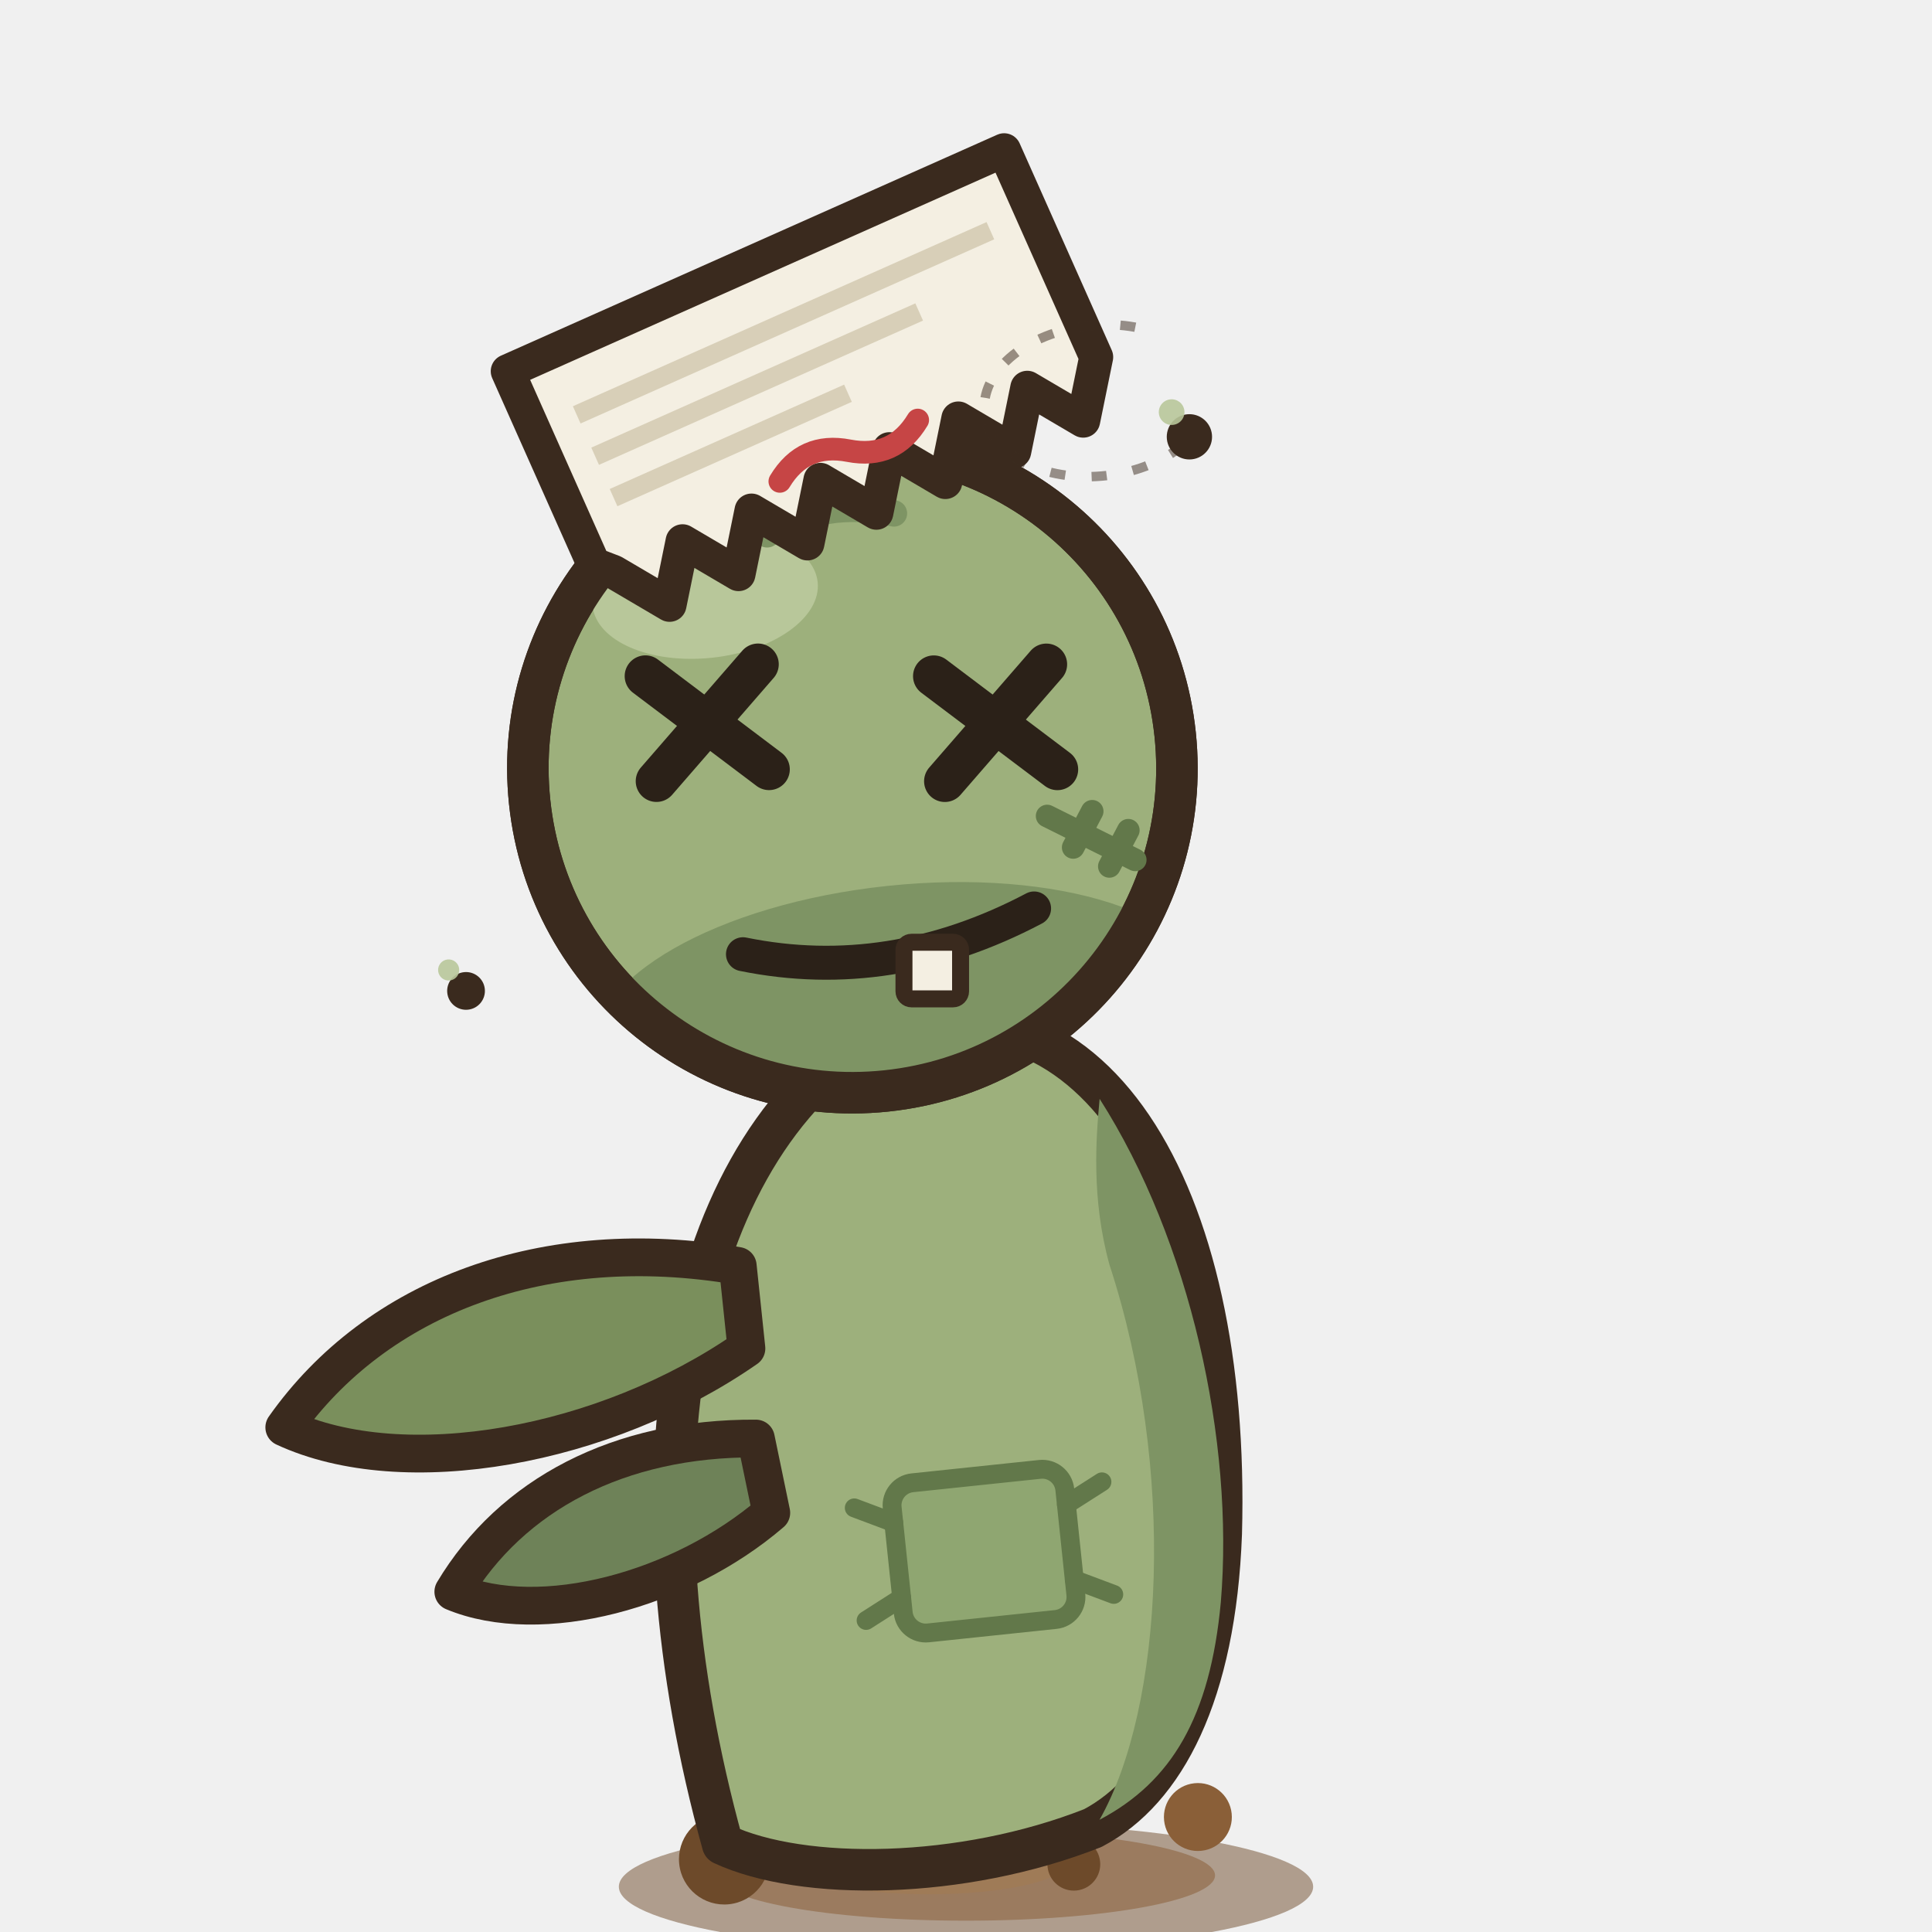
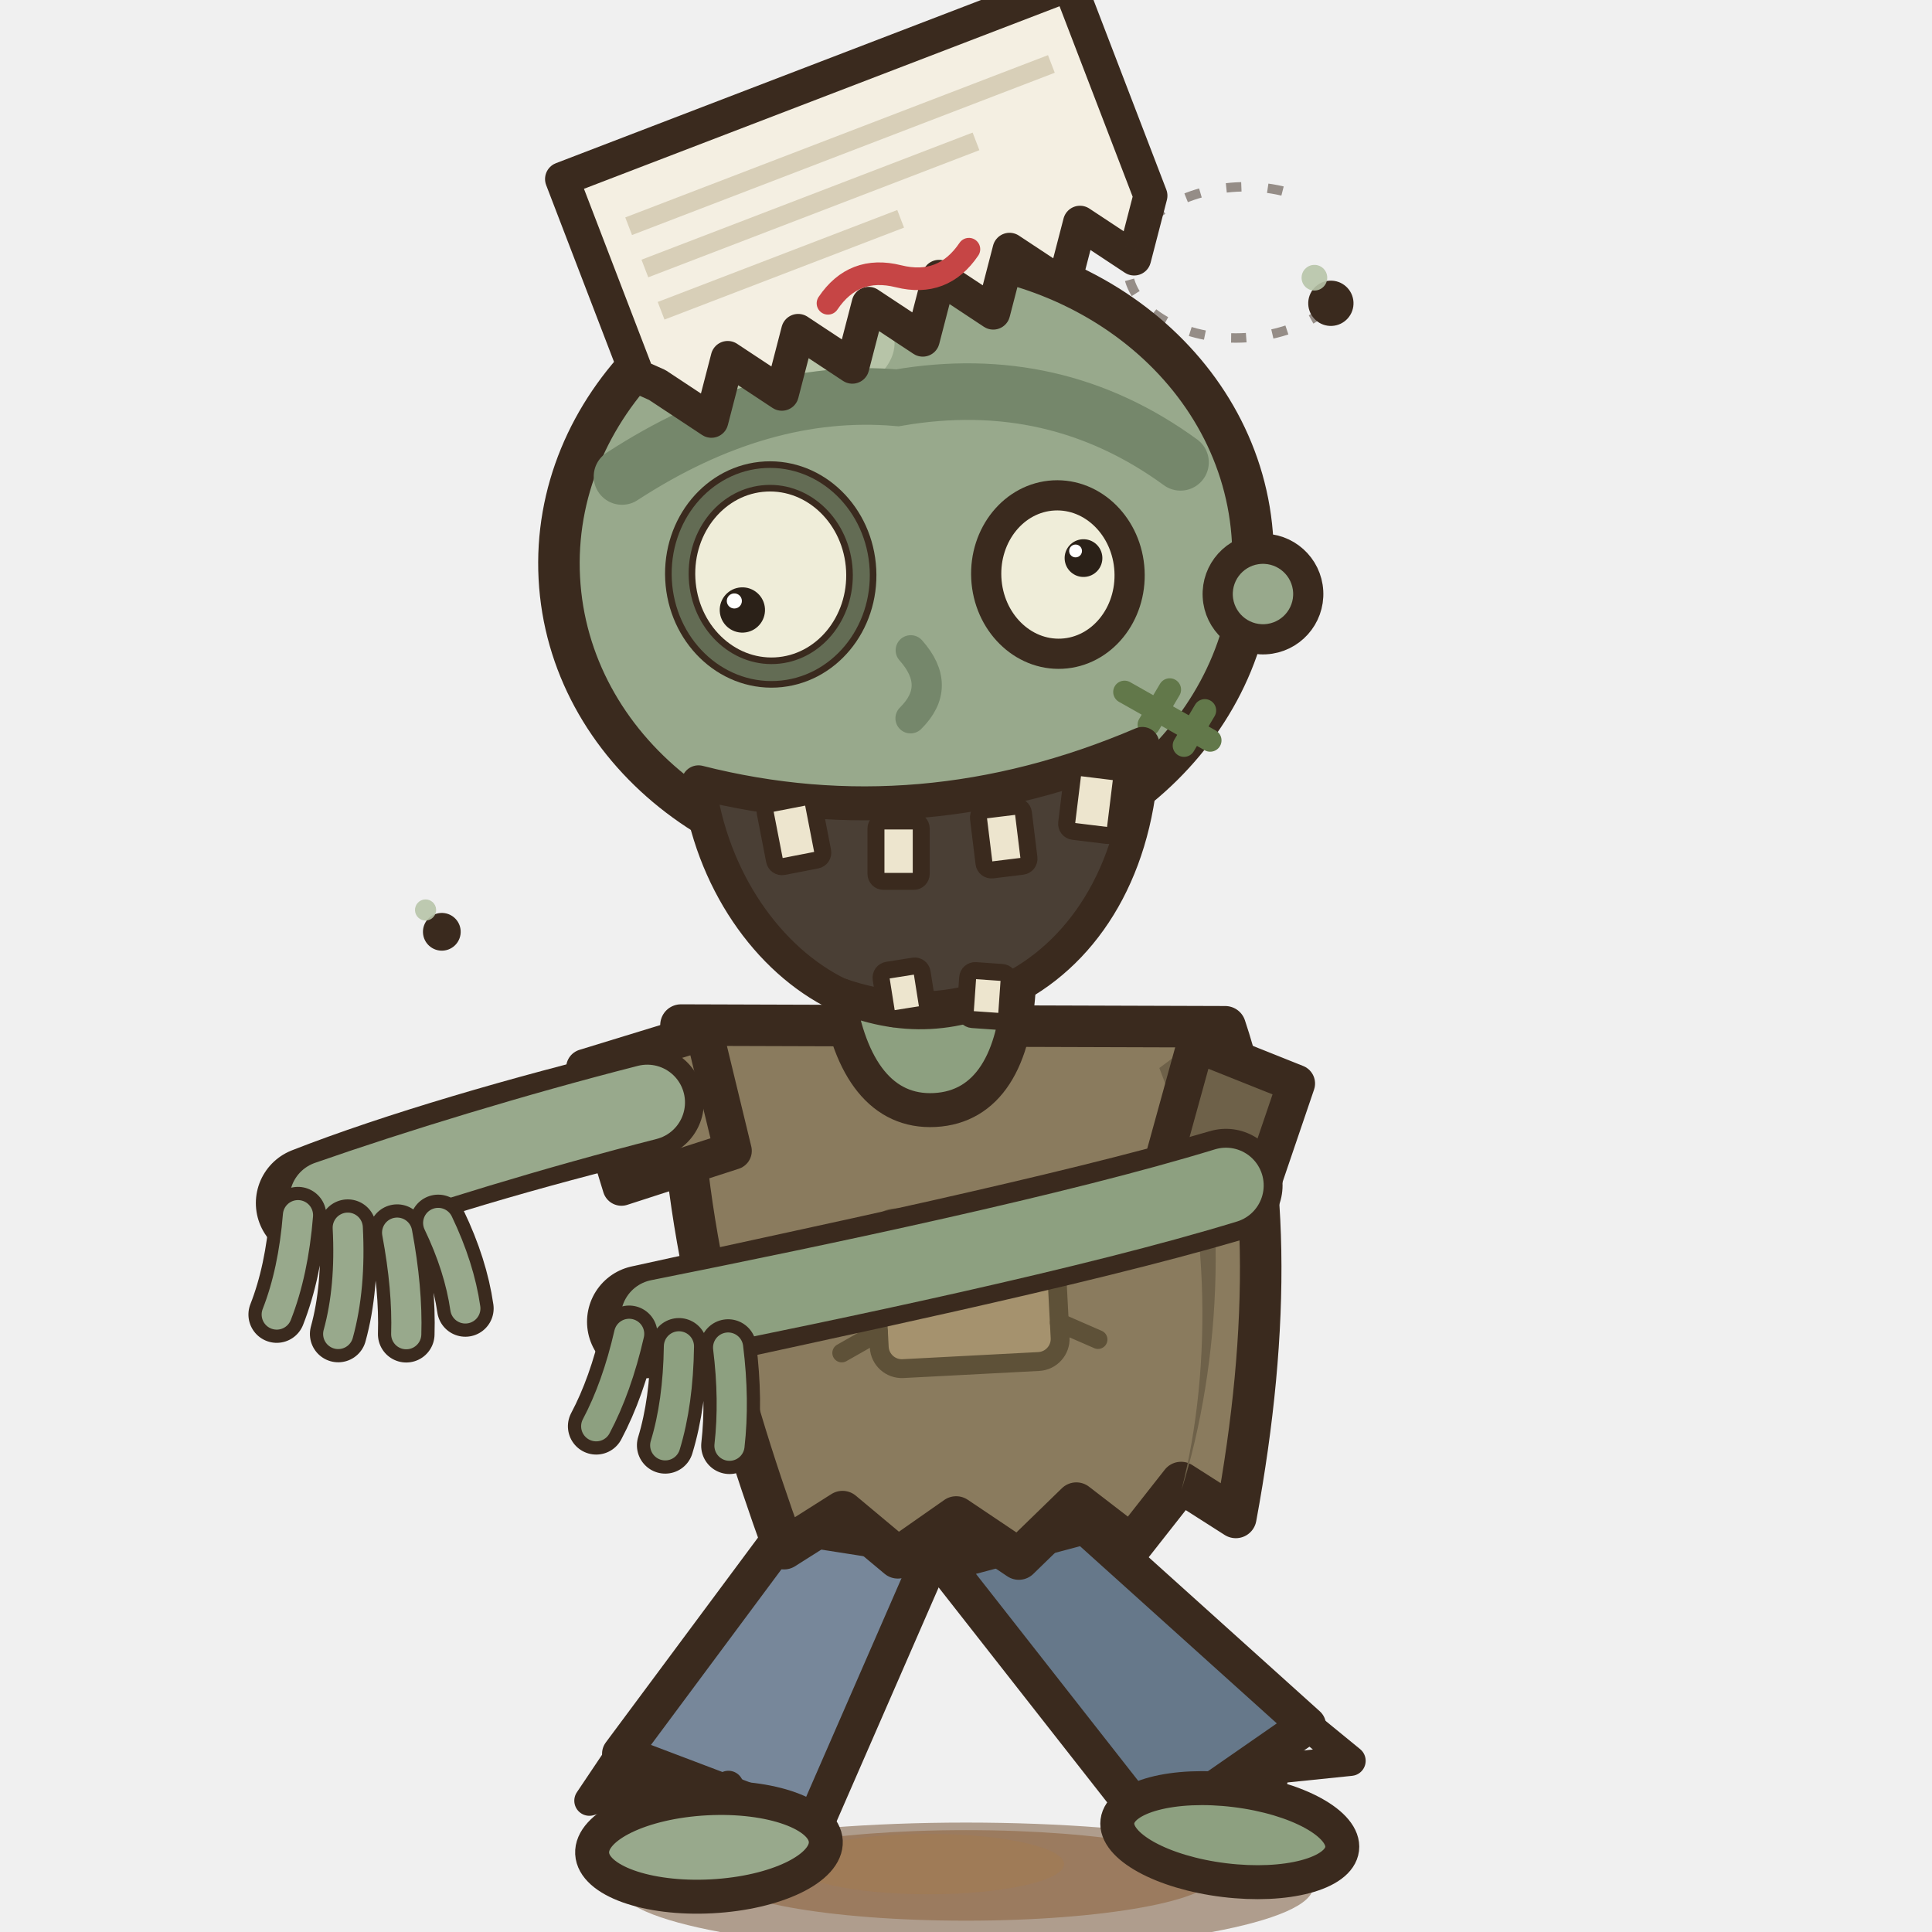
<svg xmlns="http://www.w3.org/2000/svg" width="512" height="512" viewBox="0 0 512 512">
-   <defs>
-     <clipPath id="h2">
-       <circle cx="256" cy="172" r="86" />
-     </clipPath>
-   </defs>
+   <defs />
  <ellipse cx="256" cy="500" rx="92" ry="17" fill="#6d4a2a" opacity="0.50" />
  <ellipse cx="256" cy="497" rx="66" ry="12" fill="#8a5f38" opacity="0.55" />
  <ellipse cx="246" cy="494" rx="36" ry="8" fill="#a4794e" opacity="0.45" />
-   <g transform="rotate(-6 256 490)">
-     <circle cx="192" cy="486" r="12" fill="#6d4a2a" />
-     <circle cx="318" cy="488" r="9" fill="#8a5f38" />
-     <circle cx="284" cy="497" r="7" fill="#6d4a2a" />
-     <path d="M192 482 C176 386 198 302 252 274 C314 258 344 324 332 414 C326 456 310 480 290 488 C254 498 212 494 192 482 Z" fill="#9DB07C" stroke="#3A2A1E" stroke-width="11" stroke-linejoin="round" />
-     <path d="M312 296 C332 336 338 390 330 432 C324 462 312 478 292 486 C312 458 322 396 310 340 C307 322 310 306 312 296 Z" fill="#7E9464" />
-     <rect x="246" y="392" width="46" height="40" rx="6" fill="#8FA671" stroke="#62784A" stroke-width="5" />
-     <path d="M246 402 L236 397 M246 422 L236 427 M292 402 L302 397 M292 422 L302 427" stroke="#62784A" stroke-width="5" stroke-linecap="round" />
-     <path d="M212 330 C162 316 116 328 88 360 C118 378 172 374 212 352 Z" fill="#7A8F5C" stroke="#3A2A1E" stroke-width="10" stroke-linejoin="round" />
-     <path d="M212 376 C176 372 146 384 128 408 C150 420 188 414 214 396 Z" fill="#6E8258" stroke="#3A2A1E" stroke-width="10" stroke-linejoin="round" />
-     <g transform="translate(0 30)">
-       <circle cx="256" cy="172" r="86" fill="#9DB07C" stroke="#3A2A1E" stroke-width="11" />
-       <ellipse cx="262" cy="240" rx="82" ry="36" fill="#7E9464" clip-path="url(#h2)" />
-       <ellipse cx="222" cy="122" rx="30" ry="17" fill="#B8C79A" />
-       <circle cx="256" cy="172" r="86" fill="none" stroke="#3A2A1E" stroke-width="11" />
-       <g stroke="#2B2118" stroke-width="11" stroke-linecap="round">
-         <path d="M204 142 L234 170" />
-         <path d="M204 170 L234 142" />
-         <path d="M280 150 L310 178" />
-         <path d="M280 178 L310 150" />
-       </g>
-       <path d="M222 218 Q260 230 300 214" stroke="#2B2118" stroke-width="9" fill="none" stroke-linecap="round" />
-       <rect x="264" y="220" width="15" height="15" rx="2" transform="rotate(6 271 227)" fill="#F4EFE2" stroke="#3A2A1E" stroke-width="4.5" />
-       <path d="M240 108 Q256 100 274 106" stroke="#7E9464" stroke-width="7" fill="none" stroke-linecap="round" />
-       <g stroke="#62784A" stroke-width="6" stroke-linecap="round">
-         <path d="M306 190 L328 204" />
-         <path d="M312 199 L318 190" />
-         <path d="M321 205 L327 196" />
-       </g>
-       <g transform="rotate(-18 250 78)">
-         <path d="M186 36 L330 36 L330 96 L320 110 L310 96 L300 110 L290 96 L280 110 L270 96 L260 110 L250 96 L240 110 L230 96 L220 110 L210 96 L200 110 L190 96 L186 92 Z" fill="#F4EFE2" stroke="#3A2A1E" stroke-width="9" stroke-linejoin="round" />
-         <path d="M198 54 L318 54" stroke="#D8CFB8" stroke-width="5" />
-         <path d="M198 66 L292 66" stroke="#D8CFB8" stroke-width="5" />
-         <path d="M198 78 L266 78" stroke="#D8CFB8" stroke-width="5" />
-         <path d="M240 92 q10 -7 20 0 q10 7 20 0" stroke="#C64545" stroke-width="6" fill="none" stroke-linecap="round" />
-       </g>
-       <path d="M352 96 a30 20 0 1 1 -8 -32" stroke="#3A2A1E" stroke-width="2.5" stroke-dasharray="4 7" fill="none" opacity="0.5" />
-       <circle cx="354" cy="94" r="6" fill="#3A2A1E" />
-       <circle cx="350" cy="87" r="3.4" fill="#B8C79A" opacity="0.9" />
-       <circle cx="148" cy="220" r="5" fill="#3A2A1E" />
-       <circle cx="144" cy="214" r="2.8" fill="#B8C79A" opacity="0.9" />
+   <g transform="rotate(-3 256 490)">
+     <circle cx="182" cy="490" r="11" fill="#6d4a2a" />
+     <circle cx="330" cy="492" r="8" fill="#8a5f38" />
+     <path d="M214 402 L166 460 L216 482 L252 410 Z" fill="#77879A" stroke="#3A2A1E" stroke-width="10" stroke-linejoin="round" />
+     <path d="M166 460 L157 472 L174 468 L178 479 L194 470 L200 481 L216 482" fill="none" stroke="#3A2A1E" stroke-width="8" stroke-linejoin="round" />
+     <path d="M292 406 L348 462 L306 488 L254 414 Z" fill="#66788A" stroke="#3A2A1E" stroke-width="10" stroke-linejoin="round" />
+     <path d="M348 462 L359 472 L339 473 L335 486 L319 477 L306 488" fill="none" stroke="#3A2A1E" stroke-width="8" stroke-linejoin="round" />
+     <ellipse cx="188" cy="486" rx="31" ry="13" fill="#98A98C" stroke="#3A2A1E" stroke-width="9" />
+     <ellipse cx="326" cy="490" rx="30" ry="12" transform="rotate(10 326 490)" fill="#8DA080" stroke="#3A2A1E" stroke-width="9" />
+     <rect x="244" y="222" width="36" height="60" fill="#75876B" />
+     <path d="M192 268 L336 276 C346 312 344 356 332 406 L318 396 L304 412 L290 400 L274 414 L258 402 L242 412 L228 399 L212 408 C198 362 188 314 192 268 Z" fill="#8A7B5E" stroke="#3A2A1E" stroke-width="11" stroke-linejoin="round" />
+     <path d="M318 286 C330 322 328 366 318 398 C330 366 336 318 324 282 Z" fill="#6E6149" />
+     <rect x="240" y="322" width="48" height="40" rx="6" fill="#A5926E" stroke="#5E5138" stroke-width="5" />
+     <path d="M240 332 L230 327 M240 352 L230 357 M288 332 L298 327 M288 352 L298 357" stroke="#5E5138" stroke-width="5" stroke-linecap="round" />
+     <path d="M198 270 L166 278 L174 310 L204 302 Z" fill="#8A7B5E" stroke="#3A2A1E" stroke-width="10" stroke-linejoin="round" />
+     <path d="M328 280 L354 292 L342 322 L318 310 Z" fill="#6E6149" stroke="#3A2A1E" stroke-width="10" stroke-linejoin="round" />
+     <path d="M182 288 C150 294 116 302 92 310" stroke="#3A2A1E" stroke-width="30" fill="none" stroke-linecap="round" />
+     <path d="M182 288 C152 294 120 302 96 309" stroke="#98A98C" stroke-width="20" fill="none" stroke-linecap="round" />
+     <path d="M88 313 q-2 15 -7 26 M101 317 q0 16 -4 28 M114 319 q2 15 1 27 M125 317 q5 12 6 23" stroke="#3A2A1E" stroke-width="15" fill="none" stroke-linecap="round" />
+     <path d="M88 313 q-2 15 -7 26 M101 317 q0 16 -4 28 M114 319 q2 15 1 27 M125 317 q5 12 6 23" stroke="#98A98C" stroke-width="8" fill="none" stroke-linecap="round" />
+     <path d="M334 318 C292 328 226 338 178 346" stroke="#3A2A1E" stroke-width="30" fill="none" stroke-linecap="round" />
+     <path d="M334 318 C294 328 230 338 182 345" stroke="#8DA080" stroke-width="20" fill="none" stroke-linecap="round" />
+     <path d="M174 349 q-4 14 -10 24 M187 353 q-1 15 -5 26 M200 354 q1 14 -1 26" stroke="#3A2A1E" stroke-width="15" fill="none" stroke-linecap="round" />
+     <path d="M174 349 q-4 14 -10 24 M187 353 q-1 15 -5 26 M200 354 q1 14 -1 26" stroke="#8DA080" stroke-width="8" fill="none" stroke-linecap="round" />
+     <ellipse cx="258" cy="148" rx="92" ry="82" fill="#98A98C" stroke="#3A2A1E" stroke-width="11" />
+     <ellipse cx="226" cy="90" rx="32" ry="17" fill="#B7C4A8" />
+     <circle cx="352" cy="162" r="12" fill="#98A98C" stroke="#3A2A1E" stroke-width="8" />
+     <path d="M184 122 Q222 100 258 105 Q300 100 332 126" fill="none" stroke="#75876B" stroke-width="15" stroke-linecap="round" />
+     <path d="M240 74 Q258 66 278 72" stroke="#75876B" stroke-width="7" fill="none" stroke-linecap="round" />
+     <ellipse cx="222" cy="150" rx="24" ry="26" fill="#EFEDD9" stroke="#3A2A1E" stroke-width="8" />
+     <ellipse cx="298" cy="154" rx="19" ry="21" fill="#EFEDD9" stroke="#3A2A1E" stroke-width="8" />
+     <ellipse cx="222" cy="150" rx="24" ry="26" fill="none" stroke="#75876B" stroke-width="4.5" opacity="0.7" />
+     <circle cx="214" cy="159" r="6" fill="#2B2118" />
+     <circle cx="305" cy="150" r="5" fill="#2B2118" />
+     <circle cx="212" cy="156.5" r="2" fill="#FFFFFF" />
+     <circle cx="303" cy="148" r="1.7" fill="#FFFFFF" />
+     <path d="M258 172 q8 10 -1 18" fill="none" stroke="#75876B" stroke-width="8" stroke-linecap="round" />
+     <g stroke="#62784A" stroke-width="6" stroke-linecap="round">
+       <path d="M314 186 L336 200" />
+       <path d="M320 195 L326 186" />
+       <path d="M329 201 L335 192" />
    </g>
+     <path d="M200 204 Q258 222 318 200 C316 230 302 252 282 262 Q258 272 234 262 C216 252 202 230 200 204 Z" fill="#4A3F35" stroke="#3A2A1E" stroke-width="9" stroke-linejoin="round" />
+     <path d="M234 262 Q258 274 282 262 C280 282 272 294 258 294 C244 294 236 282 234 262 Z" fill="#8DA080" stroke="#3A2A1E" stroke-width="9" stroke-linejoin="round" />
+     <g fill="#EDE5CE" stroke="#3A2A1E" stroke-width="4.5">
+       <rect x="218" y="210" width="13" height="17" rx="2" transform="rotate(-8 224 218)" />
+       <rect x="246" y="217" width="12" height="16" rx="2" transform="rotate(3 252 225)" />
+       <rect x="274" y="215" width="12" height="16" rx="2" transform="rotate(-4 280 223)" />
+       <rect x="298" y="206" width="13" height="17" rx="2" transform="rotate(10 304 214)" />
+       <rect x="246" y="256" width="11" height="13" rx="2" transform="rotate(-6 251 262)" />
+       <rect x="268" y="258" width="11" height="13" rx="2" transform="rotate(7 273 264)" />
+     </g>
+     <g transform="rotate(-18 248 62)">
+       <path d="M182 20 L326 20 L326 80 L316 94 L306 80 L296 94 L286 80 L276 94 L266 80 L256 94 L246 80 L236 94 L226 80 L216 94 L206 80 L196 94 L186 80 L182 76 Z" fill="#F4EFE2" stroke="#3A2A1E" stroke-width="9" stroke-linejoin="round" />
+       <path d="M194 38 L314 38" stroke="#D8CFB8" stroke-width="5" />
+       <path d="M194 50 L288 50" stroke="#D8CFB8" stroke-width="5" />
+       <path d="M194 62 L262 62" stroke="#D8CFB8" stroke-width="5" />
+       <path d="M236 76 q10 -7 20 0 q10 7 20 0" stroke="#C64545" stroke-width="6" fill="none" stroke-linecap="round" />
+     </g>
+     <path d="M372 88 a30 20 0 1 1 -8 -32" stroke="#3A2A1E" stroke-width="2.5" stroke-dasharray="4 7" fill="none" opacity="0.5" />
+     <circle cx="374" cy="86" r="6" fill="#3A2A1E" />
+     <circle cx="370" cy="79" r="3.4" fill="#B7C4A8" opacity="0.9" />
+     <circle cx="130" cy="240" r="5" fill="#3A2A1E" />
+     <circle cx="126" cy="234" r="2.8" fill="#B7C4A8" opacity="0.9" />
  </g>
</svg>
